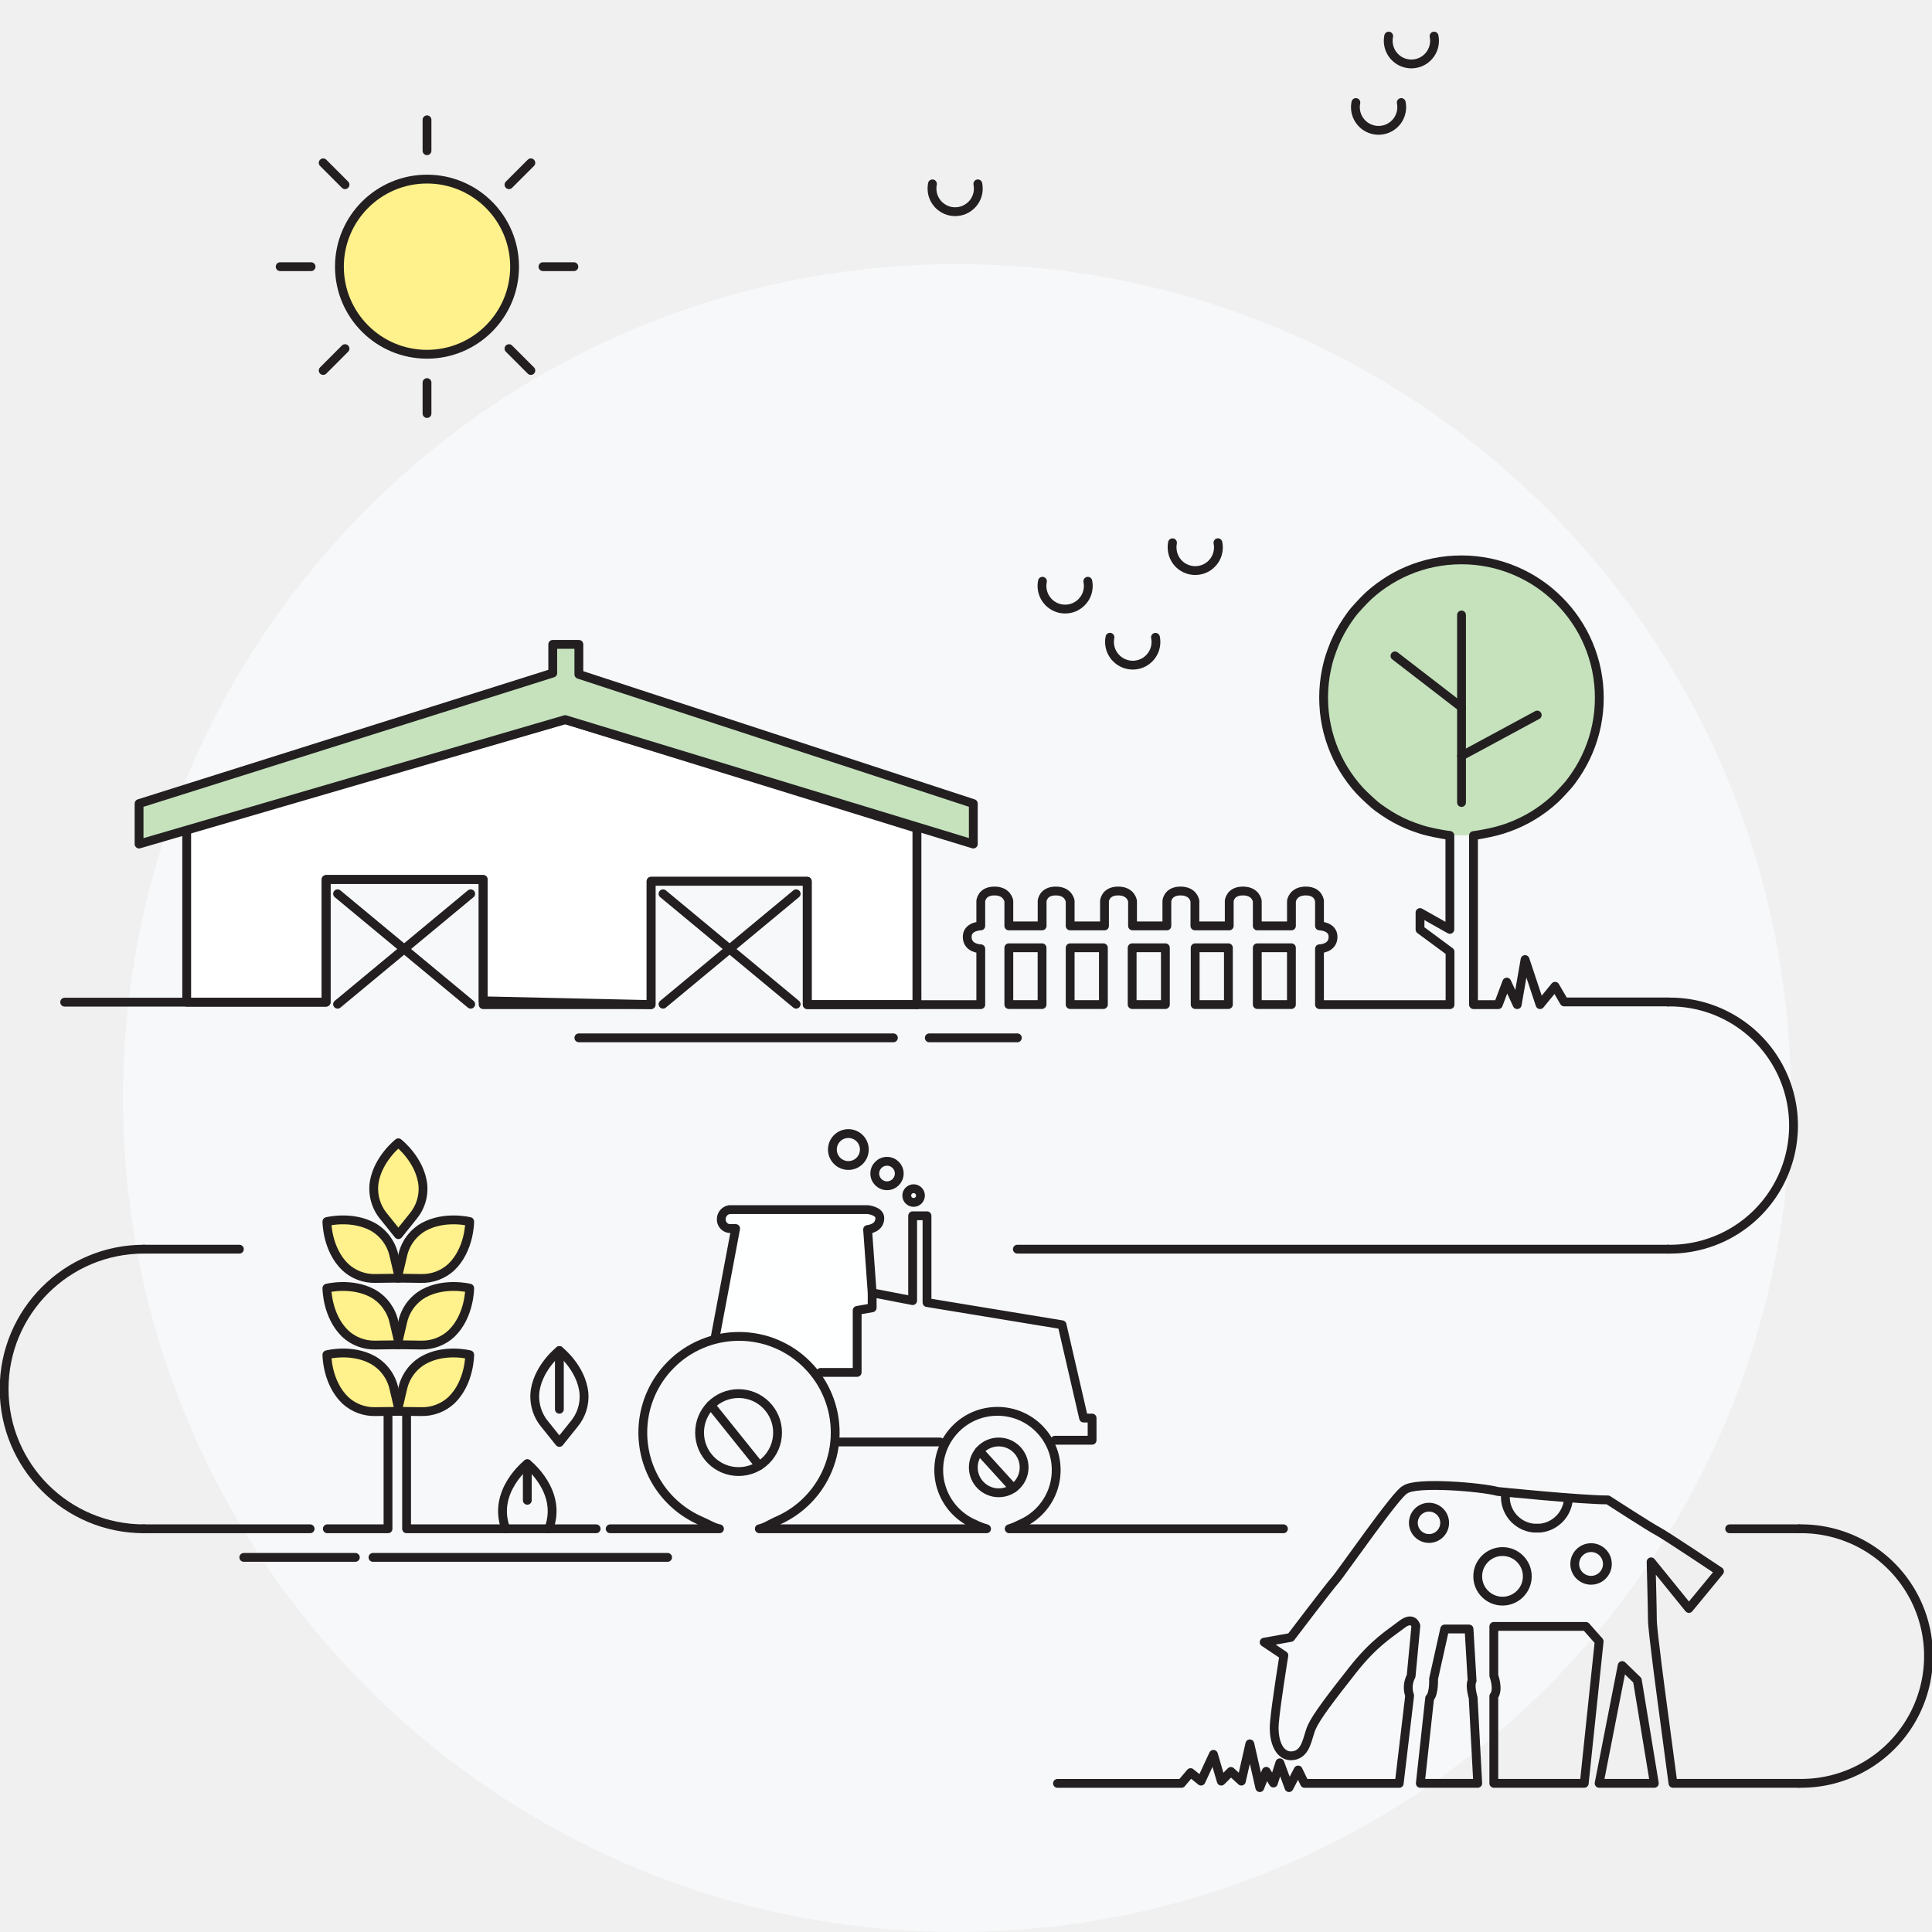
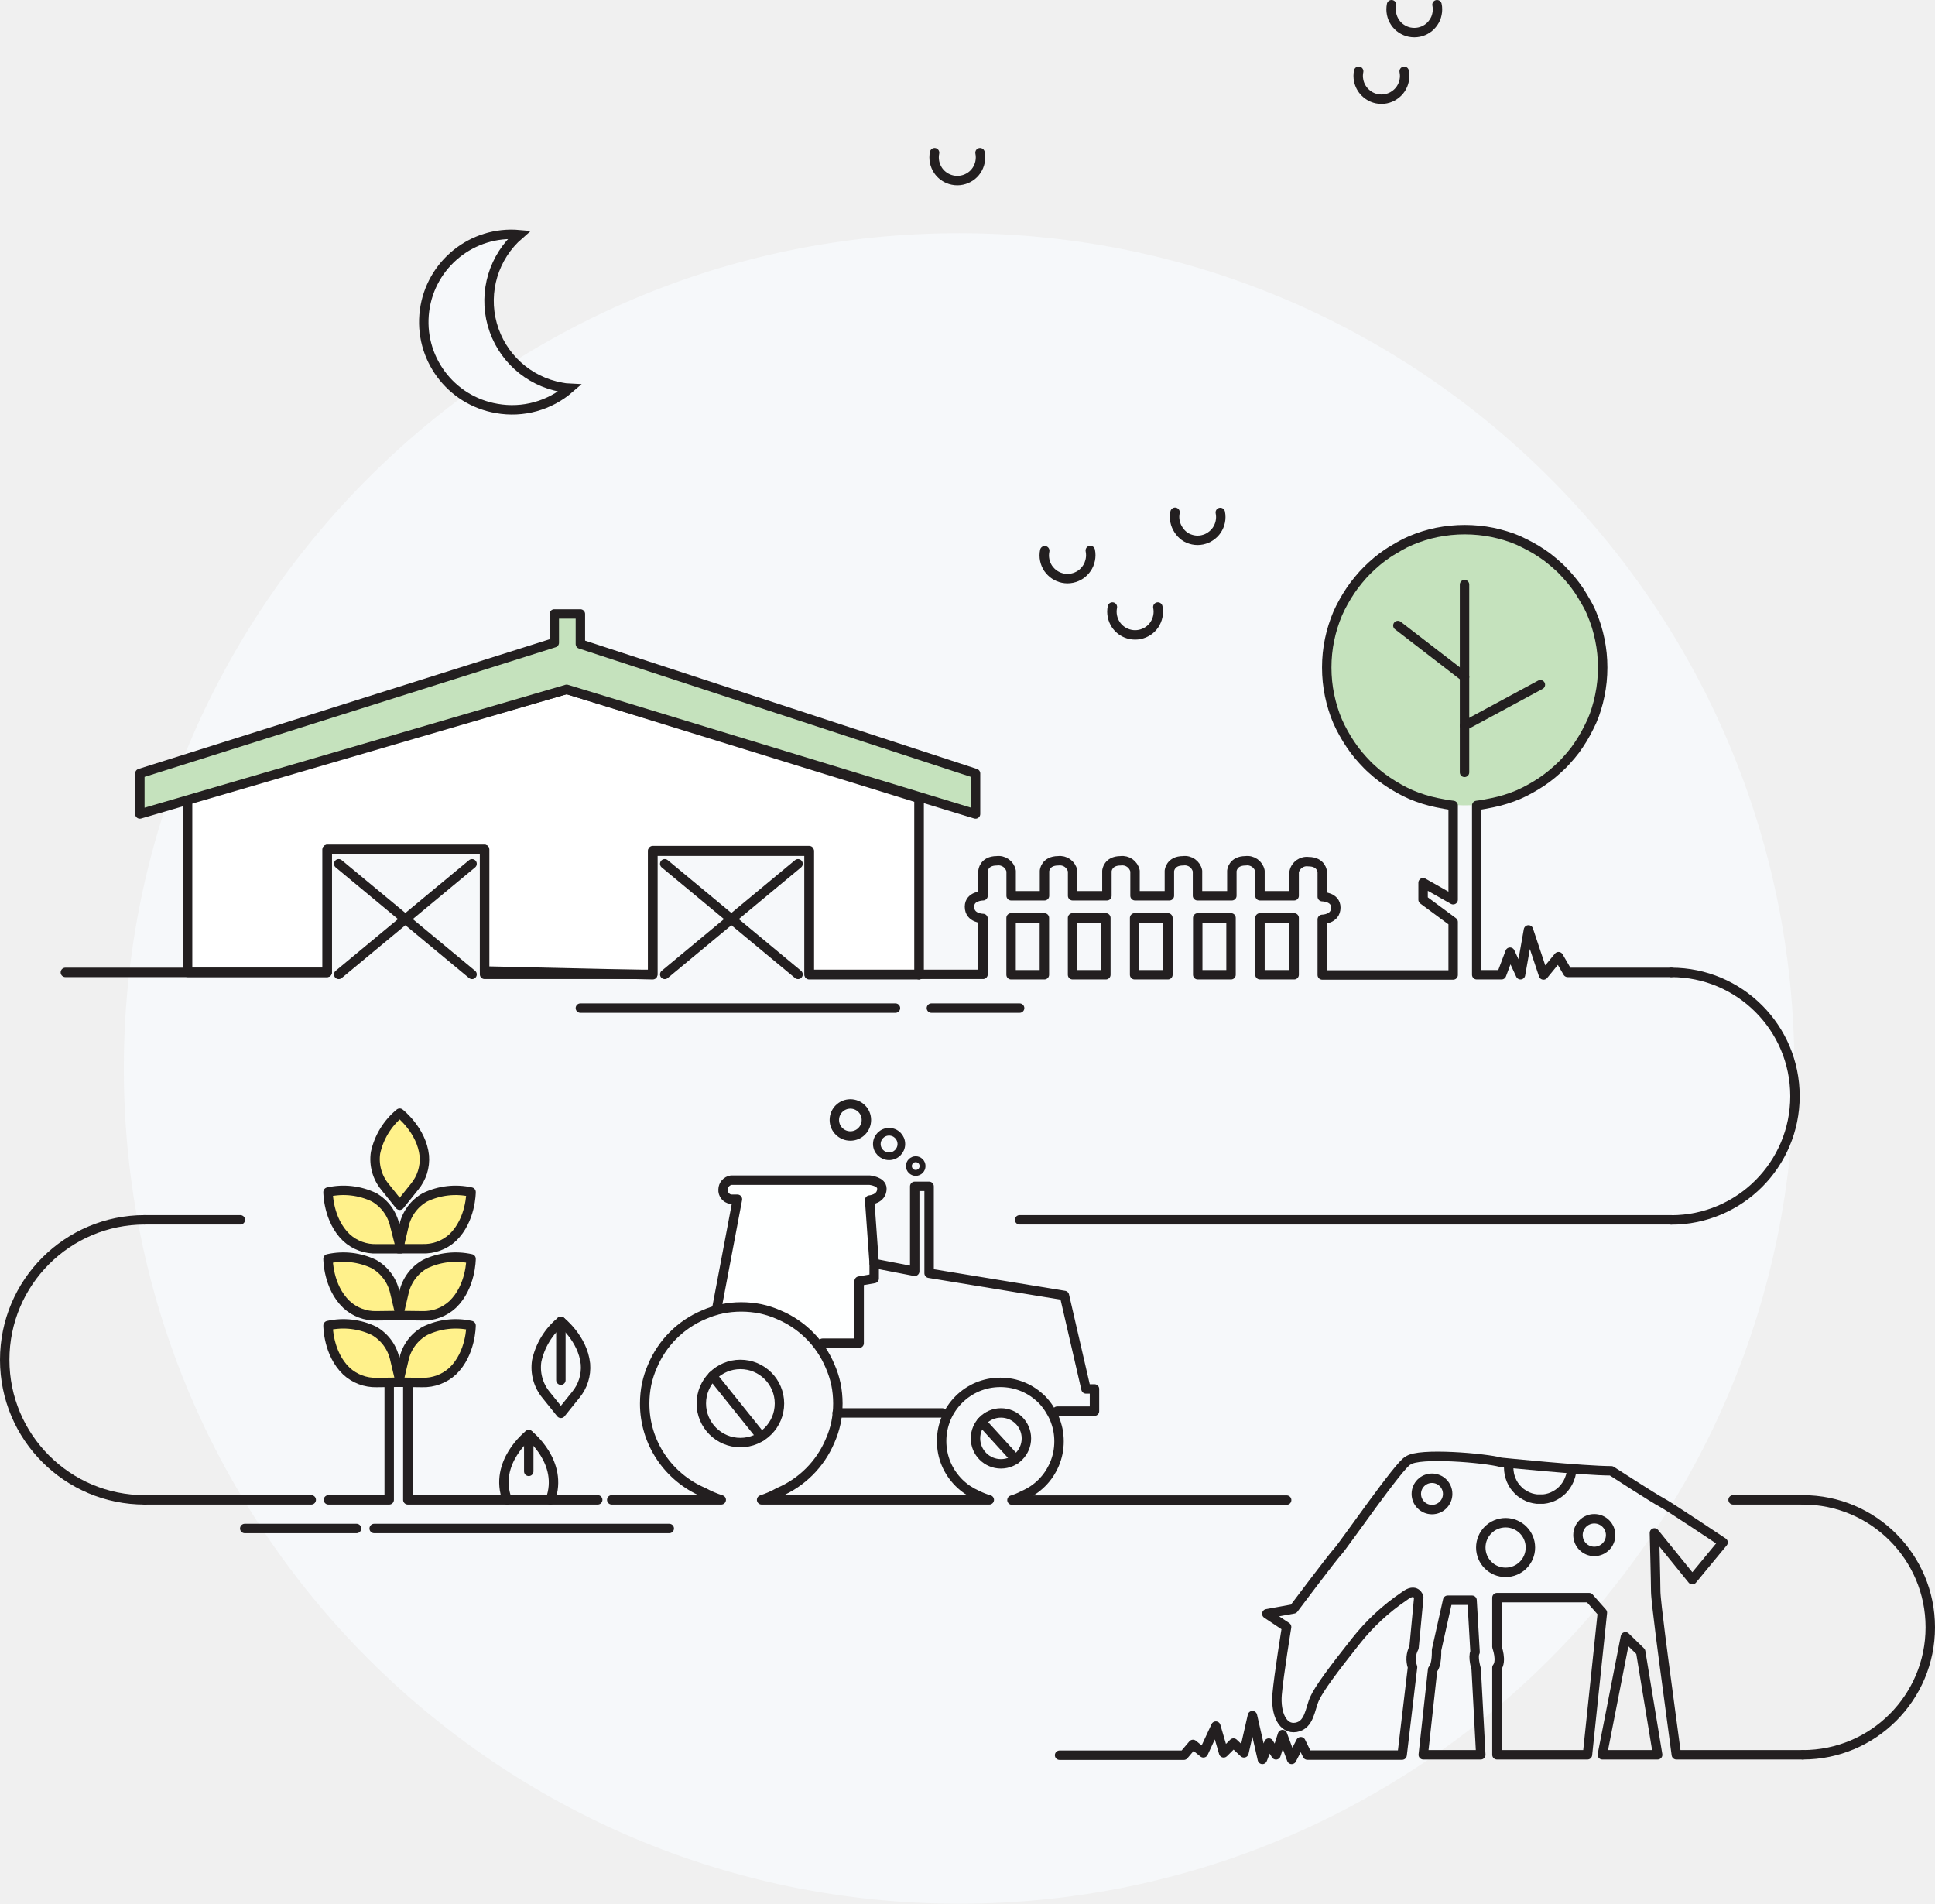
- <svg xmlns="http://www.w3.org/2000/svg" viewBox="0 0 600 600">
+ <svg xmlns="http://www.w3.org/2000/svg" viewBox="0 0 328.33 323.03">
  <defs>
    <style>
-       .a {
+       .a, .e, .h, .i {
+         fill: none;
+       }
+ 
+       .b, .k {
        fill: #f6f8fa;
      }

-       .b {
+       .c {
        fill: #feffff;
      }

-       .c, .f {
+       .d, .g {
        fill: #c5e2bd;
      }

-       .d {
-         fill: none;
+       .e, .f, .g, .h, .i, .j, .k {
+         stroke: #231f20;
      }

-       .d, .e, .f, .g {
-         stroke: #231f20;
+       .e, .f, .g, .h, .i, .j {
        stroke-linecap: round;
        stroke-linejoin: round;
-         stroke-width: 2.74px;
      }

-       .e {
+       .e, .f, .g, .j, .k {
+         stroke-width: 1.6px;
+       }
+ 
+       .f {
        fill: #fff;
      }

-       .g {
+       .h {
+         stroke-width: 1.3px;
+       }
+ 
+       .j {
        fill: #fff18b;
+       }
+ 
+       .k {
+         stroke-miterlimit: 10;
      }
    </style>
  </defs>
-   <circle class="a" cx="297.19" cy="341.02" r="258.98" />
  <g>
-     <polygon class="b" points="221.97 415.87 228.46 381.57 225.22 381.11 225.22 376.2 238.08 375.65 272.58 376.85 273.24 378.28 269.44 381.83 270.86 405.25 267.08 406.8 266.2 425.31 253.62 427.27 245.12 419.43 234.23 415.87 221.97 415.87" />
-     <circle class="c" cx="453.89" cy="217.09" r="42.34" />
-     <rect class="d" x="313.3" y="294.34" width="10.32" height="17.63" />
-     <rect class="d" x="332.35" y="294.34" width="10.32" height="17.63" />
-     <rect class="d" x="351.6" y="294.34" width="10.32" height="17.63" />
-     <rect class="d" x="371.17" y="294.34" width="10.32" height="17.63" />
-     <rect class="d" x="390.46" y="294.34" width="10.6" height="17.63" />
-     <line class="d" x1="179.77" y1="322.31" x2="277.45" y2="322.31" />
-     <line class="d" x1="288.6" y1="322.31" x2="315.95" y2="322.31" />
-     <line class="d" x1="284.74" y1="311.97" x2="284.74" y2="257.26" />
-     <polyline class="e" points="57.98 311.23 57.98 257.26 175.52 223.48 284.75 257.26 284.75 311.97 250.7 311.97 250.7 273.67 202.2 273.67 202.2 311.97 150.05 310.81 150.05 273.13 101.28 273.13 101.28 311.23 57.98 311.23" />
-     <polygon class="f" points="175.52 223.48 302.27 262.12 302.27 249.56 179.77 209.43 179.77 200.11 171.66 200.11 171.66 209.03 43.19 249.56 43.19 262.12 175.52 223.48" />
-     <line class="d" x1="205.91" y1="277.57" x2="247.25" y2="311.87" />
-     <line class="d" x1="247.25" y1="277.57" x2="205.91" y2="311.87" />
-     <line class="d" x1="104.84" y1="277.57" x2="146.18" y2="311.87" />
-     <line class="d" x1="146.18" y1="277.57" x2="104.84" y2="311.87" />
-     <line class="d" x1="453.89" y1="190.99" x2="453.89" y2="249.22" />
-     <line class="d" x1="433.22" y1="203.69" x2="453.89" y2="219.63" />
-     <line class="d" x1="477.4" y1="222.06" x2="453.89" y2="234.76" />
-     <path class="d" d="M364.13,168.56A7,7,0,0,0,364,170a6.86,6.86,0,0,0,.15,1.45,6.49,6.49,0,0,0,.42,1.36,7.19,7.19,0,0,0,.66,1.22,7.1,7.1,0,0,0,3.17,2.6,6.23,6.23,0,0,0,1.35.42,6.86,6.86,0,0,0,1.45.15,7,7,0,0,0,1.45-.15,6.4,6.4,0,0,0,1.35-.42,7.19,7.19,0,0,0,1.22-.66,7.46,7.46,0,0,0,1.94-1.94,7.19,7.19,0,0,0,.66-1.22,6.49,6.49,0,0,0,.42-1.36,6.86,6.86,0,0,0,.15-1.45,7,7,0,0,0-.15-1.45" />
-     <path class="d" d="M323.74,180.51a7.08,7.08,0,0,0,0,2.9,7.22,7.22,0,0,0,1.08,2.57,7.47,7.47,0,0,0,.88,1.07,6.82,6.82,0,0,0,1.06.87,7.33,7.33,0,0,0,1.23.67,7,7,0,0,0,2.8.56,7.75,7.75,0,0,0,1.45-.14,7.83,7.83,0,0,0,1.35-.42,7.48,7.48,0,0,0,2.28-1.54,7.47,7.47,0,0,0,.88-1.07,7.58,7.58,0,0,0,.67-1.22,6.81,6.81,0,0,0,.41-1.35,7.08,7.08,0,0,0,0-2.9" />
-     <path class="d" d="M344.71,197.9a7,7,0,0,0-.15,1.45,6.93,6.93,0,0,0,.15,1.45,7.22,7.22,0,0,0,1.08,2.57,7,7,0,0,0,.88,1.07,8.12,8.12,0,0,0,1.06.88A7.28,7.28,0,0,0,349,206a7.56,7.56,0,0,0,1.35.42,6.93,6.93,0,0,0,1.45.15,7,7,0,0,0,1.45-.15,7.56,7.56,0,0,0,1.35-.42,6.83,6.83,0,0,0,1.22-.66,7.5,7.5,0,0,0,1.06-.88,7,7,0,0,0,.88-1.07,7.58,7.58,0,0,0,.67-1.22,6.81,6.81,0,0,0,.41-1.35,6.93,6.93,0,0,0,.15-1.45,7,7,0,0,0-.15-1.45" />
-     <path class="d" d="M289.58,57.1a7.58,7.58,0,0,0,0,2.9,7.56,7.56,0,0,0,.42,1.35,6.87,6.87,0,0,0,.67,1.22,6.72,6.72,0,0,0,1.94,1.94,6.87,6.87,0,0,0,1.22.67,7.56,7.56,0,0,0,1.35.42,7.58,7.58,0,0,0,2.9,0,7.56,7.56,0,0,0,1.35-.42,7.69,7.69,0,0,0,2.29-1.54,8.21,8.21,0,0,0,.88-1.07A7.22,7.22,0,0,0,303.68,60a7.58,7.58,0,0,0,0-2.9" />
-     <path class="d" d="M421.08,31.84a6.86,6.86,0,0,0-.15,1.45,7,7,0,0,0,.15,1.45,6.4,6.4,0,0,0,.42,1.35,7.31,7.31,0,0,0,2.6,3.16,7.28,7.28,0,0,0,1.23.66,6.23,6.23,0,0,0,1.35.42,6.86,6.86,0,0,0,1.45.15,7,7,0,0,0,1.45-.15,6.4,6.4,0,0,0,1.35-.42,7.17,7.17,0,0,0,3.82-3.82,6.4,6.4,0,0,0,.42-1.35,7,7,0,0,0,.15-1.45,6.86,6.86,0,0,0-.15-1.45" />
-     <path class="d" d="M431.27,11.21a7,7,0,0,0-.15,1.45,6.93,6.93,0,0,0,.15,1.45,6.23,6.23,0,0,0,.42,1.35,7.28,7.28,0,0,0,.66,1.23,7.39,7.39,0,0,0,.88,1.06,6.88,6.88,0,0,0,1.06.88,7.17,7.17,0,0,0,2.58,1.08,7,7,0,0,0,2.89,0,7.17,7.17,0,0,0,2.58-1.08,6.88,6.88,0,0,0,1.06-.88,7.39,7.39,0,0,0,.88-1.06,7.28,7.28,0,0,0,.66-1.23,6.23,6.23,0,0,0,.42-1.35,6.93,6.93,0,0,0,.15-1.45,7,7,0,0,0-.15-1.45" />
-     <polyline class="d" points="327.61 447.28 339.16 447.28 339.16 440.39 336.52 440.39 329.83 411.42 287.89 404.52 287.89 377.57 283.43 377.57 283.43 403.92 270.86 401.49 270.86 406.15 266.2 406.96 266.2 426.21 254.85 426.21" />
-     <path class="d" d="M270.86,401.49l-1.42-19.66s3.8-.26,3.8-3.55c0-2.28-3.8-2.63-3.8-2.63H226.53a3,3,0,0,0-2.53,2.88,2.85,2.85,0,0,0,2.38,3h2.08L222,415.87" />
-     <line class="d" x1="259.38" y1="447.82" x2="291.94" y2="447.82" />
-     <circle class="d" cx="263.47" cy="357" r="4.96" />
-     <circle class="d" cx="275.47" cy="364.45" r="3.8" />
-     <circle class="d" cx="283.73" cy="371.29" r="2.13" />
-     <circle class="d" cx="229.37" cy="444.9" r="12.11" />
-     <circle class="d" cx="310.16" cy="455.71" r="7.89" />
-     <line class="d" x1="220.76" y1="436.39" x2="235.81" y2="455.15" />
-     <line class="d" x1="314.68" y1="462.17" x2="304.16" y2="450.6" />
-     <path class="d" d="M558.76,553.83H519.55L516.1,528s-2.93-21.79-2.93-24.83-.41-18.13-.41-18.13l11.75,14.48L534,488s-17.12-11.45-19.15-12.46-15.5-9.73-15.5-9.73c-8.52,0-34.25-2.63-34.25-2.63-4.66-1.32-25.54-3.14-28.78-.51-2.43.81-20,26.25-21.68,28.07s-13.78,17.78-13.78,17.78L392.59,510l6.13,4.11S396.29,529,395.78,535s1.72,10.89,5.88,10.23,4.3-5.67,5.72-8.86,5.88-9.07,12.67-17.68,11.55-11.3,15.2-14.14,4.46.35,4.46.35l-1.47,15.61a7.48,7.48,0,0,0-.46,6.08l-3.24,27.26H405.15l-2-4.16-2.84,5.47-2.84-7.7-2,6.28-2.23-3.64-2,5.06-3.09-13.58-2.63,11.56-3.25-3-3,3-2.43-8.31-3.85,8.31-3.24-2.64-2.84,3.35h-38.5" />
-     <line class="d" x1="537.16" y1="474.78" x2="558.76" y2="474.78" />
-     <path class="d" d="M189.5,474.78h33.94c-1.94-.4-3.78-1.59-5.56-2.35a30,30,0,0,1-13.15-10.82,29.88,29.88,0,0,1-5.1-16.71,29.77,29.77,0,0,1,5.1-16.7,30.41,30.41,0,0,1,3.65-4.42,29.69,29.69,0,0,1,9.5-6.4,28.67,28.67,0,0,1,5.6-1.74,30.06,30.06,0,0,1,12.05,0,28.67,28.67,0,0,1,5.6,1.74,29.69,29.69,0,0,1,9.5,6.4,30.41,30.41,0,0,1,3.65,4.42,29.92,29.92,0,0,1,4.49,22.72,29.86,29.86,0,0,1-4.49,10.69,29.85,29.85,0,0,1-13.15,10.82c-1.78.76-3.38,1.95-5.32,2.35h70.58a22.36,22.36,0,0,1-3.72-1.44,18.24,18.24,0,0,1-9.7-9.7,18.73,18.73,0,0,1-1.07-3.43,18.44,18.44,0,0,1,0-7.35,18.87,18.87,0,0,1,1.07-3.42,18.17,18.17,0,0,1,3.91-5.8,18,18,0,0,1,5.79-3.91,18,18,0,0,1,3.43-1.06,18.44,18.44,0,0,1,7.35,0,17.87,17.87,0,0,1,3.42,1.06,18.52,18.52,0,0,1,3.1,1.68,18.45,18.45,0,0,1,4.93,4.93,18.52,18.52,0,0,1,1.68,3.1,18.09,18.09,0,0,1,1.06,3.42,18.44,18.44,0,0,1,0,7.35,18,18,0,0,1-1.06,3.43,18.52,18.52,0,0,1-1.68,3.1,19.27,19.27,0,0,1-2.23,2.7,18.53,18.53,0,0,1-2.7,2.22,17.83,17.83,0,0,1-3.1,1.68,19.33,19.33,0,0,1-3.45,1.44h85.16" />
-     <polyline class="d" points="185.14 474.78 126.27 474.78 126.27 438.67" />
-     <polyline class="d" points="120.5 438.67 120.5 474.78 101.65 474.78" />
-     <line class="d" x1="75.71" y1="483.66" x2="110.36" y2="483.66" />
-     <line class="d" x1="115.83" y1="483.66" x2="207.33" y2="483.66" />
-     <path class="d" d="M518,311.16H485.77l-2.83-4.86L478.28,312l-4.66-14-2.44,14-3.24-7-2.63,7h-7.7V259.49c1.44-.15,3.52-.59,4.91-.87s2.77-.64,4.11-1.06,2.65-.9,3.93-1.44a41.49,41.49,0,0,0,3.74-1.8c1.22-.66,2.4-1.38,3.54-2.15s2.24-1.59,3.29-2.46,2.08-1.8,3-2.77,1.9-2,2.77-3,1.69-2.16,2.46-3.3,1.49-2.31,2.15-3.53a42.53,42.53,0,0,0,3.24-7.68c.42-1.34.77-2.71,1.06-4.1s.5-2.81.65-4.25.22-2.9.22-4.38-.08-2.94-.22-4.38-.37-2.86-.65-4.25-.64-2.77-1.06-4.11a41,41,0,0,0-1.44-3.93q-.81-1.92-1.8-3.75c-.66-1.21-1.38-2.39-2.15-3.53s-1.59-2.24-2.46-3.29a44.3,44.3,0,0,0-5.81-5.81c-1.05-.87-2.16-1.69-3.29-2.46s-2.32-1.49-3.54-2.15a41.49,41.49,0,0,0-3.74-1.8,41,41,0,0,0-3.93-1.44c-1.34-.42-2.71-.77-4.11-1.06s-2.81-.5-4.25-.65-2.9-.22-4.38-.22-2.94.08-4.38.22-2.86.37-4.25.65-2.76.64-4.1,1.06a40.17,40.17,0,0,0-3.94,1.44,41.49,41.49,0,0,0-3.74,1.8c-1.22.66-2.39,1.38-3.53,2.15s-2.24,1.59-3.3,2.46-2.07,1.8-3,2.77-1.89,2-2.77,3-1.69,2.15-2.46,3.29-1.49,2.32-2.15,3.53-1.26,2.47-1.8,3.75-1,2.59-1.44,3.93-.77,2.71-1.06,4.11-.5,2.81-.65,4.25-.22,2.9-.22,4.38.08,2.94.22,4.38.37,2.86.65,4.25.64,2.76,1.06,4.1.9,2.66,1.44,3.94a41.49,41.49,0,0,0,1.8,3.74c.66,1.22,1.38,2.39,2.15,3.53s1.59,2.24,2.46,3.3,1.8,2.07,2.77,3,2,1.89,3,2.77,2.16,1.69,3.3,2.46,2.31,1.49,3.53,2.15a41.49,41.49,0,0,0,3.74,1.8c1.28.54,2.59,1,3.94,1.44s2.71.77,4.1,1.06,3.61.72,5.05.87v29.18L441,283.4v5.27l9.32,6.89V312H409.78V294.65s4.21,0,4.21-3.71c0-3.34-4.21-3.39-4.21-3.39v-7.7s-.2-3.14-4.26-3.14-4.45,3.14-4.45,3.14v7.7H390.46v-7.7s-.4-3.14-4.46-3.14-4.25,3.14-4.25,3.14v7.7H371.09v-7.7s-.4-3.14-4.46-3.14-4.25,3.14-4.25,3.14v7.7H351.72v-7.7s-.4-3.14-4.46-3.14-4.25,3.14-4.25,3.14v7.7H332.35v-7.7s-.4-3.14-4.46-3.14-4.25,3.14-4.25,3.14v7.7H313.3v-7.7s-.4-3.14-4.46-3.14-4.25,3.14-4.25,3.14v7.7s-4.21.05-4.21,3.39c0,3.7,4.21,3.71,4.21,3.71V312H250.7v-38.3H202.2V312H150.05V273.13H101.28v38.1H20.08" />
-     <line class="d" x1="315.95" y1="387.94" x2="518" y2="387.94" />
-     <line class="d" x1="44.7" y1="387.94" x2="74.34" y2="387.94" />
-     <line class="d" x1="96.31" y1="474.78" x2="44.7" y2="474.78" />
-     <path class="d" d="M157.07,474.78c-4.35-11.62,6.69-20.2,6.69-20.2s11.05,8.58,6.69,20.2" />
-     <path class="d" d="M181.35,432.63c-.81-7.9-7.63-13.2-7.63-13.2s-6.28,4.88-7.5,12.25a13.48,13.48,0,0,0,2.93,10.58l4.57,5.7,4.6-5.73A13.3,13.3,0,0,0,181.35,432.63Z" />
-     <path class="g" d="M131.34,368.1c-.81-7.91-7.63-13.2-7.63-13.2s-6.27,4.87-7.5,12.25a13.49,13.49,0,0,0,2.93,10.58l4.57,5.7,4.61-5.74A13.31,13.31,0,0,0,131.34,368.1Z" />
-     <path class="g" d="M140.17,393.51c5.73-5.51,5.7-14.14,5.7-14.14s-7.71-1.94-14.27,1.64a13.48,13.48,0,0,0-6.53,8.82l-1.67,7.11,7.35.1A13.31,13.31,0,0,0,140.17,393.51Z" />
-     <path class="g" d="M107.23,393.51c-5.73-5.51-5.71-14.14-5.71-14.14s7.71-1.94,14.28,1.64a13.55,13.55,0,0,1,6.53,8.82l1.67,7.11-7.35.1A13.28,13.28,0,0,1,107.23,393.51Z" />
-     <path class="g" d="M140.17,414.19c5.73-5.51,5.7-14.14,5.7-14.14s-7.71-1.94-14.27,1.64a13.46,13.46,0,0,0-6.53,8.82l-1.67,7.11,7.35.1A13.36,13.36,0,0,0,140.17,414.19Z" />
-     <path class="g" d="M107.23,414.19c-5.73-5.51-5.71-14.14-5.71-14.14s7.71-1.94,14.28,1.64a13.52,13.52,0,0,1,6.53,8.82l1.67,7.11-7.35.1A13.32,13.32,0,0,1,107.23,414.19Z" />
-     <path class="g" d="M140.17,434.87c5.73-5.51,5.7-14.14,5.7-14.14s-7.71-2-14.27,1.64a13.46,13.46,0,0,0-6.53,8.82l-1.67,7.11,7.35.09A13.31,13.31,0,0,0,140.17,434.87Z" />
-     <path class="g" d="M107.23,434.87c-5.73-5.51-5.71-14.14-5.71-14.14s7.71-2,14.28,1.64a13.52,13.52,0,0,1,6.53,8.82L124,438.3l-7.35.09A13.27,13.27,0,0,1,107.23,434.87Z" />
-     <line class="d" x1="173.72" y1="419.43" x2="173.72" y2="437.66" />
-     <line class="d" x1="163.76" y1="454.58" x2="163.76" y2="465.93" />
-     <path class="d" d="M441.09,553.83h17.83l-1.42-26.59s-1.14-3.78-.33-5.26l-.95-16.08h-7.56l-3.45,15.47s.2,4.66-1.22,6Z" />
-     <polygon class="d" points="496.62 553.83 513.77 553.83 508.5 521.84 503.78 517.25 496.62 553.83" />
-     <path class="d" d="M463.92,553.83H492l4.63-44.08-4.12-4.66H463.92v15.3s1.62,4.35,0,6.38Z" />
-     <circle class="d" cx="443.79" cy="472.93" r="4.86" />
-     <circle class="d" cx="466.62" cy="489.55" r="7.7" />
-     <circle class="d" cx="494.12" cy="485.7" r="5.07" />
-     <path class="d" d="M487.05,465.83c0,.32-.09.65-.15,1s-.15.62-.24.93-.21.61-.33.9-.26.57-.41.85-.32.55-.49.81-.36.51-.56.75-.41.47-.63.69a8.47,8.47,0,0,1-.7.63,8.12,8.12,0,0,1-.75.56c-.26.18-.53.34-.8.49a8.48,8.48,0,0,1-.86.41,7.34,7.34,0,0,1-.89.33,7.62,7.62,0,0,1-.94.24,7.83,7.83,0,0,1-1,.15c-.32,0-.66,0-1,0s-.67,0-1,0a7.83,7.83,0,0,1-1-.15,7.62,7.62,0,0,1-.94-.24,7.34,7.34,0,0,1-.89-.33,8.48,8.48,0,0,1-.86-.41c-.27-.15-.54-.31-.8-.49a8.12,8.12,0,0,1-.75-.56c-.24-.2-.48-.41-.7-.63s-.43-.45-.63-.69-.38-.49-.56-.75-.34-.53-.49-.81-.29-.56-.41-.85-.23-.59-.33-.9-.17-.62-.24-.93-.11-.65-.15-1-.05-.67-.05-1,0-.67.05-1" />
-     <circle class="g" cx="132.61" cy="82.82" r="27.2" />
-     <line class="d" x1="132.61" y1="46.81" x2="132.61" y2="37.21" />
-     <line class="d" x1="132.61" y1="128.42" x2="132.61" y2="118.82" />
-     <line class="d" x1="168.62" y1="82.82" x2="178.22" y2="82.82" />
-     <line class="d" x1="87.01" y1="82.82" x2="96.61" y2="82.82" />
-     <line class="d" x1="158.07" y1="57.36" x2="164.86" y2="50.57" />
-     <line class="d" x1="100.37" y1="115.06" x2="107.15" y2="108.27" />
-     <line class="d" x1="107.15" y1="57.36" x2="100.37" y2="50.57" />
-     <line class="d" x1="164.86" y1="115.06" x2="158.07" y2="108.27" />
-     <path class="d" d="M44.7,474.78a43.42,43.42,0,0,1,0-86.84" />
-     <path class="d" d="M518,311.19a38.38,38.38,0,1,1,0,76.75" />
-     <path class="d" d="M558.76,474.78a39.53,39.53,0,1,1,0,79.05" />
+     <rect class="a" width="328.33" height="323.03" />
+     <g>
+       <circle class="b" cx="162.74" cy="181.3" r="141.73" />
+       <polygon class="c" points="121.58 222.26 125.13 203.49 123.35 203.24 123.35 200.55 130.39 200.25 149.28 200.91 149.64 201.69 147.56 203.63 148.33 216.45 146.27 217.3 145.78 227.43 138.9 228.5 134.25 224.21 128.29 222.26 121.58 222.26" />
+       <circle class="d" cx="248.5" cy="113.47" r="23.17" transform="translate(96.69 340.59) rotate(-80.78)" />
+       <rect class="e" x="171.56" y="155.75" width="5.65" height="9.65" />
+       <rect class="e" x="181.99" y="155.75" width="5.65" height="9.65" />
+       <rect class="e" x="192.52" y="155.75" width="5.65" height="9.65" />
+       <rect class="e" x="203.23" y="155.75" width="5.65" height="9.65" />
+       <rect class="e" x="213.79" y="155.75" width="5.8" height="9.65" />
+       <line class="e" x1="98.48" y1="171.06" x2="151.94" y2="171.06" />
+       <line class="e" x1="158.04" y1="171.06" x2="173.01" y2="171.06" />
+       <line class="e" x1="155.93" y1="165.4" x2="155.93" y2="135.45" />
+       <polyline class="f" points="31.83 164.99 31.83 135.46 96.15 116.97 155.93 135.46 155.93 165.4 137.3 165.4 137.3 144.44 110.75 144.44 110.75 165.4 82.22 164.76 82.22 144.14 55.52 144.14 55.52 164.99 31.83 164.99" />
+       <polygon class="g" points="96.15 116.97 165.53 138.12 165.53 131.24 98.48 109.28 98.48 104.18 94.05 104.18 94.05 109.06 23.73 131.24 23.73 138.12 96.15 116.97" />
+       <line class="e" x1="112.79" y1="146.57" x2="135.41" y2="165.34" />
+       <line class="e" x1="135.41" y1="146.57" x2="112.79" y2="165.34" />
+       <line class="e" x1="57.47" y1="146.57" x2="80.1" y2="165.34" />
+       <line class="e" x1="80.1" y1="146.57" x2="57.47" y2="165.34" />
+       <line class="e" x1="248.5" y1="99.19" x2="248.5" y2="131.06" />
+       <line class="e" x1="237.19" y1="106.14" x2="248.5" y2="114.86" />
+       <line class="e" x1="261.37" y1="116.19" x2="248.5" y2="123.14" />
+       <path class="e" d="M199.38,86.92a3.82,3.82,0,0,0,0,1.58,4,4,0,0,0,.23.74,4.32,4.32,0,0,0,.36.67A4,4,0,0,0,201,91a3.36,3.36,0,0,0,.67.37,4.87,4.87,0,0,0,.74.23,3.87,3.87,0,0,0,1.59,0,4.87,4.87,0,0,0,.74-.23,3.58,3.58,0,0,0,.66-.37,3.87,3.87,0,0,0,.59-.48,3.79,3.79,0,0,0,.48-.58,4.32,4.32,0,0,0,.36-.67,4,4,0,0,0,.23-.74,3.82,3.82,0,0,0,0-1.58" />
+       <path class="e" d="M177.27,93.45a3.87,3.87,0,0,0,0,1.59,4,4,0,0,0,.23.74,4.32,4.32,0,0,0,.36.67,4.55,4.55,0,0,0,.49.58,3.37,3.37,0,0,0,.58.48,4.32,4.32,0,0,0,.67.36,4,4,0,0,0,.74.23,3.82,3.82,0,0,0,1.58,0,4,4,0,0,0,.74-.23,4.32,4.32,0,0,0,.67-.36,3.37,3.37,0,0,0,.58-.48,3.79,3.79,0,0,0,.48-.58,3.36,3.36,0,0,0,.37-.67A5,5,0,0,0,185,95a3.87,3.87,0,0,0,0-1.59" />
+       <path class="e" d="M188.75,103a3.87,3.87,0,0,0,0,1.59,4,4,0,0,0,.23.74,4.32,4.32,0,0,0,.36.67,3.94,3.94,0,0,0,1.73,1.42,4,4,0,0,0,.74.23,3.87,3.87,0,0,0,1.59,0,4,4,0,0,0,.74-.23,4.32,4.32,0,0,0,.67-.36,3.82,3.82,0,0,0,1.06-1.06,4.32,4.32,0,0,0,.36-.67,4,4,0,0,0,.23-.74,3.87,3.87,0,0,0,0-1.59" />
+       <path class="e" d="M158.58,25.91a3.87,3.87,0,0,0,0,1.59,4,4,0,0,0,.23.74,4.32,4.32,0,0,0,.36.67,3.94,3.94,0,0,0,1.73,1.42,4,4,0,0,0,.74.23,3.87,3.87,0,0,0,1.59,0,4,4,0,0,0,.74-.23,4.32,4.32,0,0,0,.67-.36,3.82,3.82,0,0,0,1.06-1.06,4.32,4.32,0,0,0,.36-.67,4,4,0,0,0,.23-.74,3.87,3.87,0,0,0,0-1.59" />
+       <path class="e" d="M230.54,12.09a3.82,3.82,0,0,0,0,1.58,3.88,3.88,0,0,0,1.08,2,3.79,3.79,0,0,0,.58.48,3.36,3.36,0,0,0,.67.37,4,4,0,0,0,.74.23,3.82,3.82,0,0,0,1.58,0,4,4,0,0,0,.74-.23,3.36,3.36,0,0,0,.67-.37,3.87,3.87,0,0,0,.59-.48,3.79,3.79,0,0,0,.48-.58,4.32,4.32,0,0,0,.36-.67,4,4,0,0,0,.23-.74,3.82,3.82,0,0,0,0-1.58" />
+       <path class="e" d="M236.12.8a4.15,4.15,0,0,0-.08.79,4.26,4.26,0,0,0,.08.8,4,4,0,0,0,.23.74,4.22,4.22,0,0,0,.36.66,3.87,3.87,0,0,0,.48.59,3.87,3.87,0,0,0,.59.48,4.32,4.32,0,0,0,.67.36,3.65,3.65,0,0,0,.73.23,4.26,4.26,0,0,0,.8.08,4.15,4.15,0,0,0,.79-.08,4,4,0,0,0,.74-.23,4.32,4.32,0,0,0,.67-.36,3.79,3.79,0,0,0,.58-.48,3.87,3.87,0,0,0,.48-.59,4.28,4.28,0,0,0,.37-.66,3.92,3.92,0,0,0,.22-.74,3.56,3.56,0,0,0,.08-.8,3.47,3.47,0,0,0-.08-.79" />
+       <polyline class="e" points="179.39 239.45 185.71 239.45 185.71 235.68 184.27 235.68 180.61 219.82 157.65 216.05 157.65 201.3 155.21 201.3 155.21 215.72 148.33 214.39 148.33 216.94 145.78 217.38 145.78 227.92 139.57 227.92" />
+       <path class="e" d="M148.33,214.39l-.77-10.76s2.08-.14,2.08-1.94c0-1.25-2.08-1.44-2.08-1.44H124.07a1.63,1.63,0,0,0-1.38,1.58,1.56,1.56,0,0,0,1.3,1.66h1.14l-3.55,18.77" />
+       <line class="e" x1="142.05" y1="239.75" x2="159.87" y2="239.75" />
+       <circle class="e" cx="144.29" cy="190.04" r="2.72" />
+       <circle class="h" cx="150.86" cy="194.12" r="2.08" />
+       <circle class="i" cx="155.38" cy="197.86" r="1.16" />
+       <circle class="e" cx="125.63" cy="238.15" r="6.63" />
+       <circle class="e" cx="169.84" cy="244.07" r="4.32" />
+       <line class="e" x1="120.91" y1="233.49" x2="129.15" y2="243.76" />
+       <line class="e" x1="172.32" y1="247.6" x2="166.55" y2="241.27" />
+       <path class="e" d="M305.9,297.76H284.44l-1.89-14.14s-1.61-11.92-1.61-13.59-.22-9.92-.22-9.92l6.43,7.93,5.22-6.32s-9.38-6.27-10.48-6.82-8.49-5.33-8.49-5.33c-4.66,0-18.74-1.44-18.74-1.44-2.55-.72-14-1.72-15.75-.28-1.33.45-10.93,14.37-11.87,15.36S219.5,273,219.5,273l-4.55.83,3.36,2.24s-1.33,8.16-1.61,11.43.94,6,3.22,5.6,2.35-3.11,3.13-4.85,3.22-5,6.93-9.68a36.43,36.43,0,0,1,8.32-7.74c2-1.55,2.44.2,2.44.2l-.81,8.54a4.1,4.1,0,0,0-.25,3.32l-1.77,14.92H221.83l-1.11-2.27-1.55,3-1.56-4.21-1.1,3.44-1.22-2-1.09,2.77-1.69-7.43-1.44,6.32-1.77-1.66-1.67,1.66-1.33-4.54-2.11,4.54L202.42,296l-1.55,1.83H179.79" />
+       <line class="e" x1="294.07" y1="254.5" x2="305.9" y2="254.5" />
+       <path class="e" d="M103.8,254.5h18.58a17.24,17.24,0,0,1-3-1.28,16.47,16.47,0,0,1-7.2-5.93,16.22,16.22,0,0,1-2.79-9.14,16.47,16.47,0,0,1,.33-3.29,15.74,15.74,0,0,1,1-3.07,16.27,16.27,0,0,1,8.7-8.7,15.65,15.65,0,0,1,3.06-1,16.62,16.62,0,0,1,6.59,0,15.74,15.74,0,0,1,3.07,1,16.25,16.25,0,0,1,8.7,8.7,15.74,15.74,0,0,1,1,3.07,16.47,16.47,0,0,1,.33,3.29,16.64,16.64,0,0,1-.33,3.3,15.65,15.65,0,0,1-1,3.06,16.41,16.41,0,0,1-8.7,8.71,16.38,16.38,0,0,1-2.91,1.28h38.63a11.84,11.84,0,0,1-2-.78,12,12,0,0,1-1.69-.92,10.21,10.21,0,0,1-1.48-1.22,10.78,10.78,0,0,1-1.22-1.48,9.88,9.88,0,0,1-1.5-3.57,10.35,10.35,0,0,1,0-4,10.47,10.47,0,0,1,.58-1.88,10.05,10.05,0,0,1,5.31-5.31,10.47,10.47,0,0,1,1.88-.58,10.35,10.35,0,0,1,4,0,9.88,9.88,0,0,1,3.57,1.5,10.78,10.78,0,0,1,1.48,1.22A10.21,10.21,0,0,1,178,239a12,12,0,0,1,.92,1.69,11.34,11.34,0,0,1,.58,1.88,10.35,10.35,0,0,1,0,4,10.13,10.13,0,0,1-.58,1.87,11.17,11.17,0,0,1-.92,1.7,9.91,9.91,0,0,1-2.7,2.7,11.17,11.17,0,0,1-1.7.92,10.74,10.74,0,0,1-1.89.78h46.61" />
+       <polyline class="e" points="101.42 254.5 69.2 254.5 69.2 234.74" />
+       <polyline class="e" points="66.04 234.74 66.04 254.5 55.73 254.5" />
+       <line class="e" x1="41.53" y1="259.36" x2="60.5" y2="259.36" />
+       <line class="e" x1="63.49" y1="259.36" x2="113.56" y2="259.36" />
+       <path class="e" d="M283.59,165H266l-1.55-2.67-2.55,3.11-2.55-7.65L258,165.4l-1.78-3.83-1.44,3.83h-4.21V136.67c.78-.08,1.92-.32,2.69-.47a20.42,20.42,0,0,0,2.24-.58c.73-.23,1.45-.49,2.16-.79a21.94,21.94,0,0,0,2-1c.67-.37,1.31-.76,1.94-1.18a21.65,21.65,0,0,0,1.8-1.35c.58-.48,1.14-1,1.67-1.51s1-1.09,1.51-1.66a16.67,16.67,0,0,0,1.35-1.81c.42-.62.81-1.27,1.17-1.93s.69-1.35,1-2a17,17,0,0,0,.79-2.15,21.16,21.16,0,0,0,.57-2.25,23,23,0,0,0,.36-2.33,24,24,0,0,0,0-4.79,23,23,0,0,0-.36-2.33c-.15-.76-.35-1.51-.57-2.24s-.5-1.46-.79-2.16a15.55,15.55,0,0,0-1-2c-.37-.62-.75-1.3-1.17-1.93a21.65,21.65,0,0,0-1.35-1.8c-.48-.58-1-1.14-1.51-1.67s-1.09-1-1.67-1.51a17.6,17.6,0,0,0-1.8-1.35,22.17,22.17,0,0,0-1.94-1.17c-.67-.36-1.34-.69-2-1a17.2,17.2,0,0,0-2.16-.79c-.74-.23-1.48-.42-2.24-.58a22.16,22.16,0,0,0-2.33-.35q-1.2-.12-2.4-.12a23.76,23.76,0,0,0-2.39.12c-.79.08-1.57.2-2.33.35a23.12,23.12,0,0,0-4.4,1.37,16.22,16.22,0,0,0-2,1c-.61.37-1.31.75-1.93,1.17a21.81,21.81,0,0,0-1.81,1.35c-.58.48-1.13,1-1.66,1.51a21.67,21.67,0,0,0-1.51,1.67q-.72.87-1.35,1.8c-.42.63-.82,1.27-1.18,1.93a21.94,21.94,0,0,0-1,2c-.3.71-.56,1.43-.79,2.16s-.42,1.48-.58,2.24a23,23,0,0,0-.36,2.33,24,24,0,0,0,0,4.79,23,23,0,0,0,.36,2.33c.16.76.35,1.51.58,2.25a20.31,20.31,0,0,0,1.79,4.15c.36.66.76,1.31,1.18,1.93s.87,1.23,1.35,1.81,1,1.13,1.51,1.66,1.08,1,1.66,1.51a21.81,21.81,0,0,0,1.81,1.35c.62.42,1.27.81,1.93,1.18a21.94,21.94,0,0,0,2,1c.7.3,1.42.56,2.15.79s1.49.42,2.25.58,2,.39,2.76.47v16l-5.1-2.89v2.89l5.1,3.77v9H224.36V156s2.3,0,2.3-2c0-1.83-2.3-1.85-2.3-1.85v-4.22s-.11-1.72-2.33-1.72a2.19,2.19,0,0,0-2.44,1.72V152h-5.8v-4.22a2.19,2.19,0,0,0-2.44-1.72c-2.22,0-2.33,1.72-2.33,1.72V152h-5.83v-4.22a2.19,2.19,0,0,0-2.44-1.72c-2.22,0-2.33,1.72-2.33,1.72V152h-5.83v-4.22a2.2,2.2,0,0,0-2.44-1.72c-2.22,0-2.33,1.72-2.33,1.72V152H182v-4.22a2.2,2.2,0,0,0-2.44-1.72c-2.22,0-2.33,1.72-2.33,1.72V152h-5.66v-4.22a2.19,2.19,0,0,0-2.44-1.72c-2.22,0-2.33,1.72-2.33,1.72V152s-2.3,0-2.3,1.85c0,2,2.3,2,2.3,2v9.48H137.3v-21H110.76v21H82.22V144.14H55.52V165H11.09" />
+       <line class="e" x1="173.01" y1="206.98" x2="283.59" y2="206.98" />
+       <line class="e" x1="24.56" y1="206.98" x2="40.78" y2="206.98" />
+       <line class="e" x1="52.81" y1="254.5" x2="24.56" y2="254.5" />
+       <path class="e" d="M86.06,254.5c-2.38-6.36,3.66-11.05,3.66-11.05s6,4.69,3.66,11.05" />
+       <path class="e" d="M99.34,231.44c-.44-4.33-4.17-7.23-4.17-7.23a12,12,0,0,0-4.1,6.71,7.34,7.34,0,0,0,1.6,5.79l2.5,3.11,2.52-3.13A7.26,7.26,0,0,0,99.34,231.44Z" />
+       <path class="j" d="M72,196.12c-.45-4.33-4.18-7.23-4.18-7.23a12,12,0,0,0-4.1,6.71,7.39,7.39,0,0,0,1.6,5.79l2.5,3.12,2.52-3.14A7.31,7.31,0,0,0,72,196.12Z" />
+       <path class="j" d="M76.81,210c3.13-3,3.12-7.73,3.12-7.73a12,12,0,0,0-7.81.89A7.36,7.36,0,0,0,68.54,208l-.91,3.89h4A7.22,7.22,0,0,0,76.81,210Z" />
+       <path class="j" d="M58.78,210c-3.14-3-3.12-7.73-3.12-7.73a12,12,0,0,1,7.81.89A7.37,7.37,0,0,1,67,208l1,3.9H64A7.24,7.24,0,0,1,58.78,210Z" />
+       <path class="j" d="M76.81,221.34c3.13-3,3.12-7.74,3.12-7.74a12,12,0,0,0-7.81.9,7.37,7.37,0,0,0-3.58,4.83l-.91,3.89,4,.05A7.24,7.24,0,0,0,76.81,221.34Z" />
+       <path class="j" d="M58.78,221.34c-3.14-3-3.12-7.74-3.12-7.74a12,12,0,0,1,7.81.9A7.35,7.35,0,0,1,67,219.33l.92,3.89-4,.05A7.19,7.19,0,0,1,58.78,221.34Z" />
+       <path class="j" d="M76.81,232.66c3.13-3,3.12-7.74,3.12-7.74a12,12,0,0,0-7.81.9,7.34,7.34,0,0,0-3.58,4.83l-.91,3.89,4,.05A7.35,7.35,0,0,0,76.81,232.66Z" />
+       <path class="j" d="M58.78,232.66c-3.14-3-3.12-7.74-3.12-7.74a12,12,0,0,1,7.81.9A7.35,7.35,0,0,1,67,230.65l.92,3.89-4,.05A7.29,7.29,0,0,1,58.78,232.66Z" />
+       <line class="e" x1="95.17" y1="224.21" x2="95.17" y2="234.19" />
+       <line class="e" x1="89.72" y1="243.45" x2="89.72" y2="249.66" />
+       <path class="e" d="M241.5,297.76h9.76l-.78-14.55s-.63-2.07-.19-2.88l-.51-8.8h-4.14L243.75,280s.11,2.55-.66,3.29Z" />
+       <polygon class="e" points="271.88 297.76 281.27 297.76 278.39 280.26 275.8 277.74 271.88 297.76" />
+       <path class="e" d="M254,297.76h15.36l2.53-24.12-2.25-2.55H254v8.37s.89,2.39,0,3.5Z" />
+       <circle class="e" cx="242.98" cy="253.49" r="2.66" />
+       <circle class="e" cx="255.47" cy="262.59" r="4.21" />
+       <circle class="e" cx="270.52" cy="260.48" r="2.77" />
+       <path class="e" d="M266.65,249.6a1.2,1.2,0,0,1-.08.53,3.23,3.23,0,0,1-.14.51,4.09,4.09,0,0,1-.18.49,5.58,5.58,0,0,1-1.14,1.7l-.38.35a3.91,3.91,0,0,1-.41.3,4,4,0,0,1-.44.27l-.47.23-.49.18-.51.13-.53.08h-1.09l-.53-.08-.52-.13-.49-.18c-.16-.07-.31-.15-.46-.23a4,4,0,0,1-.44-.27,3.19,3.19,0,0,1-.42-.3c-.13-.11-.25-.23-.37-.35s-.24-.25-.35-.38-.21-.27-.31-.41a3.91,3.91,0,0,1-.26-.44,5.13,5.13,0,0,1-.41-1,3.18,3.18,0,0,1-.13-.51,4.51,4.51,0,0,1-.08-.53,5,5,0,0,1,0-1.09" />
+       <path class="k" d="M84.29,69.31a14.87,14.87,0,0,0,12.37-3.42,8.38,8.38,0,0,1-1.4-.18,14.88,14.88,0,0,1-7.15-25.89,14.88,14.88,0,0,0-3.82,29.49Z" />
+       <path class="e" d="M24.56,254.5a23.76,23.76,0,1,1,0-47.52" />
+       <path class="e" d="M283.57,165a21,21,0,0,1,0,42" />
+       <path class="e" d="M305.9,254.5a21.63,21.63,0,0,1,0,43.26h0" />
+     </g>
  </g>
</svg>
